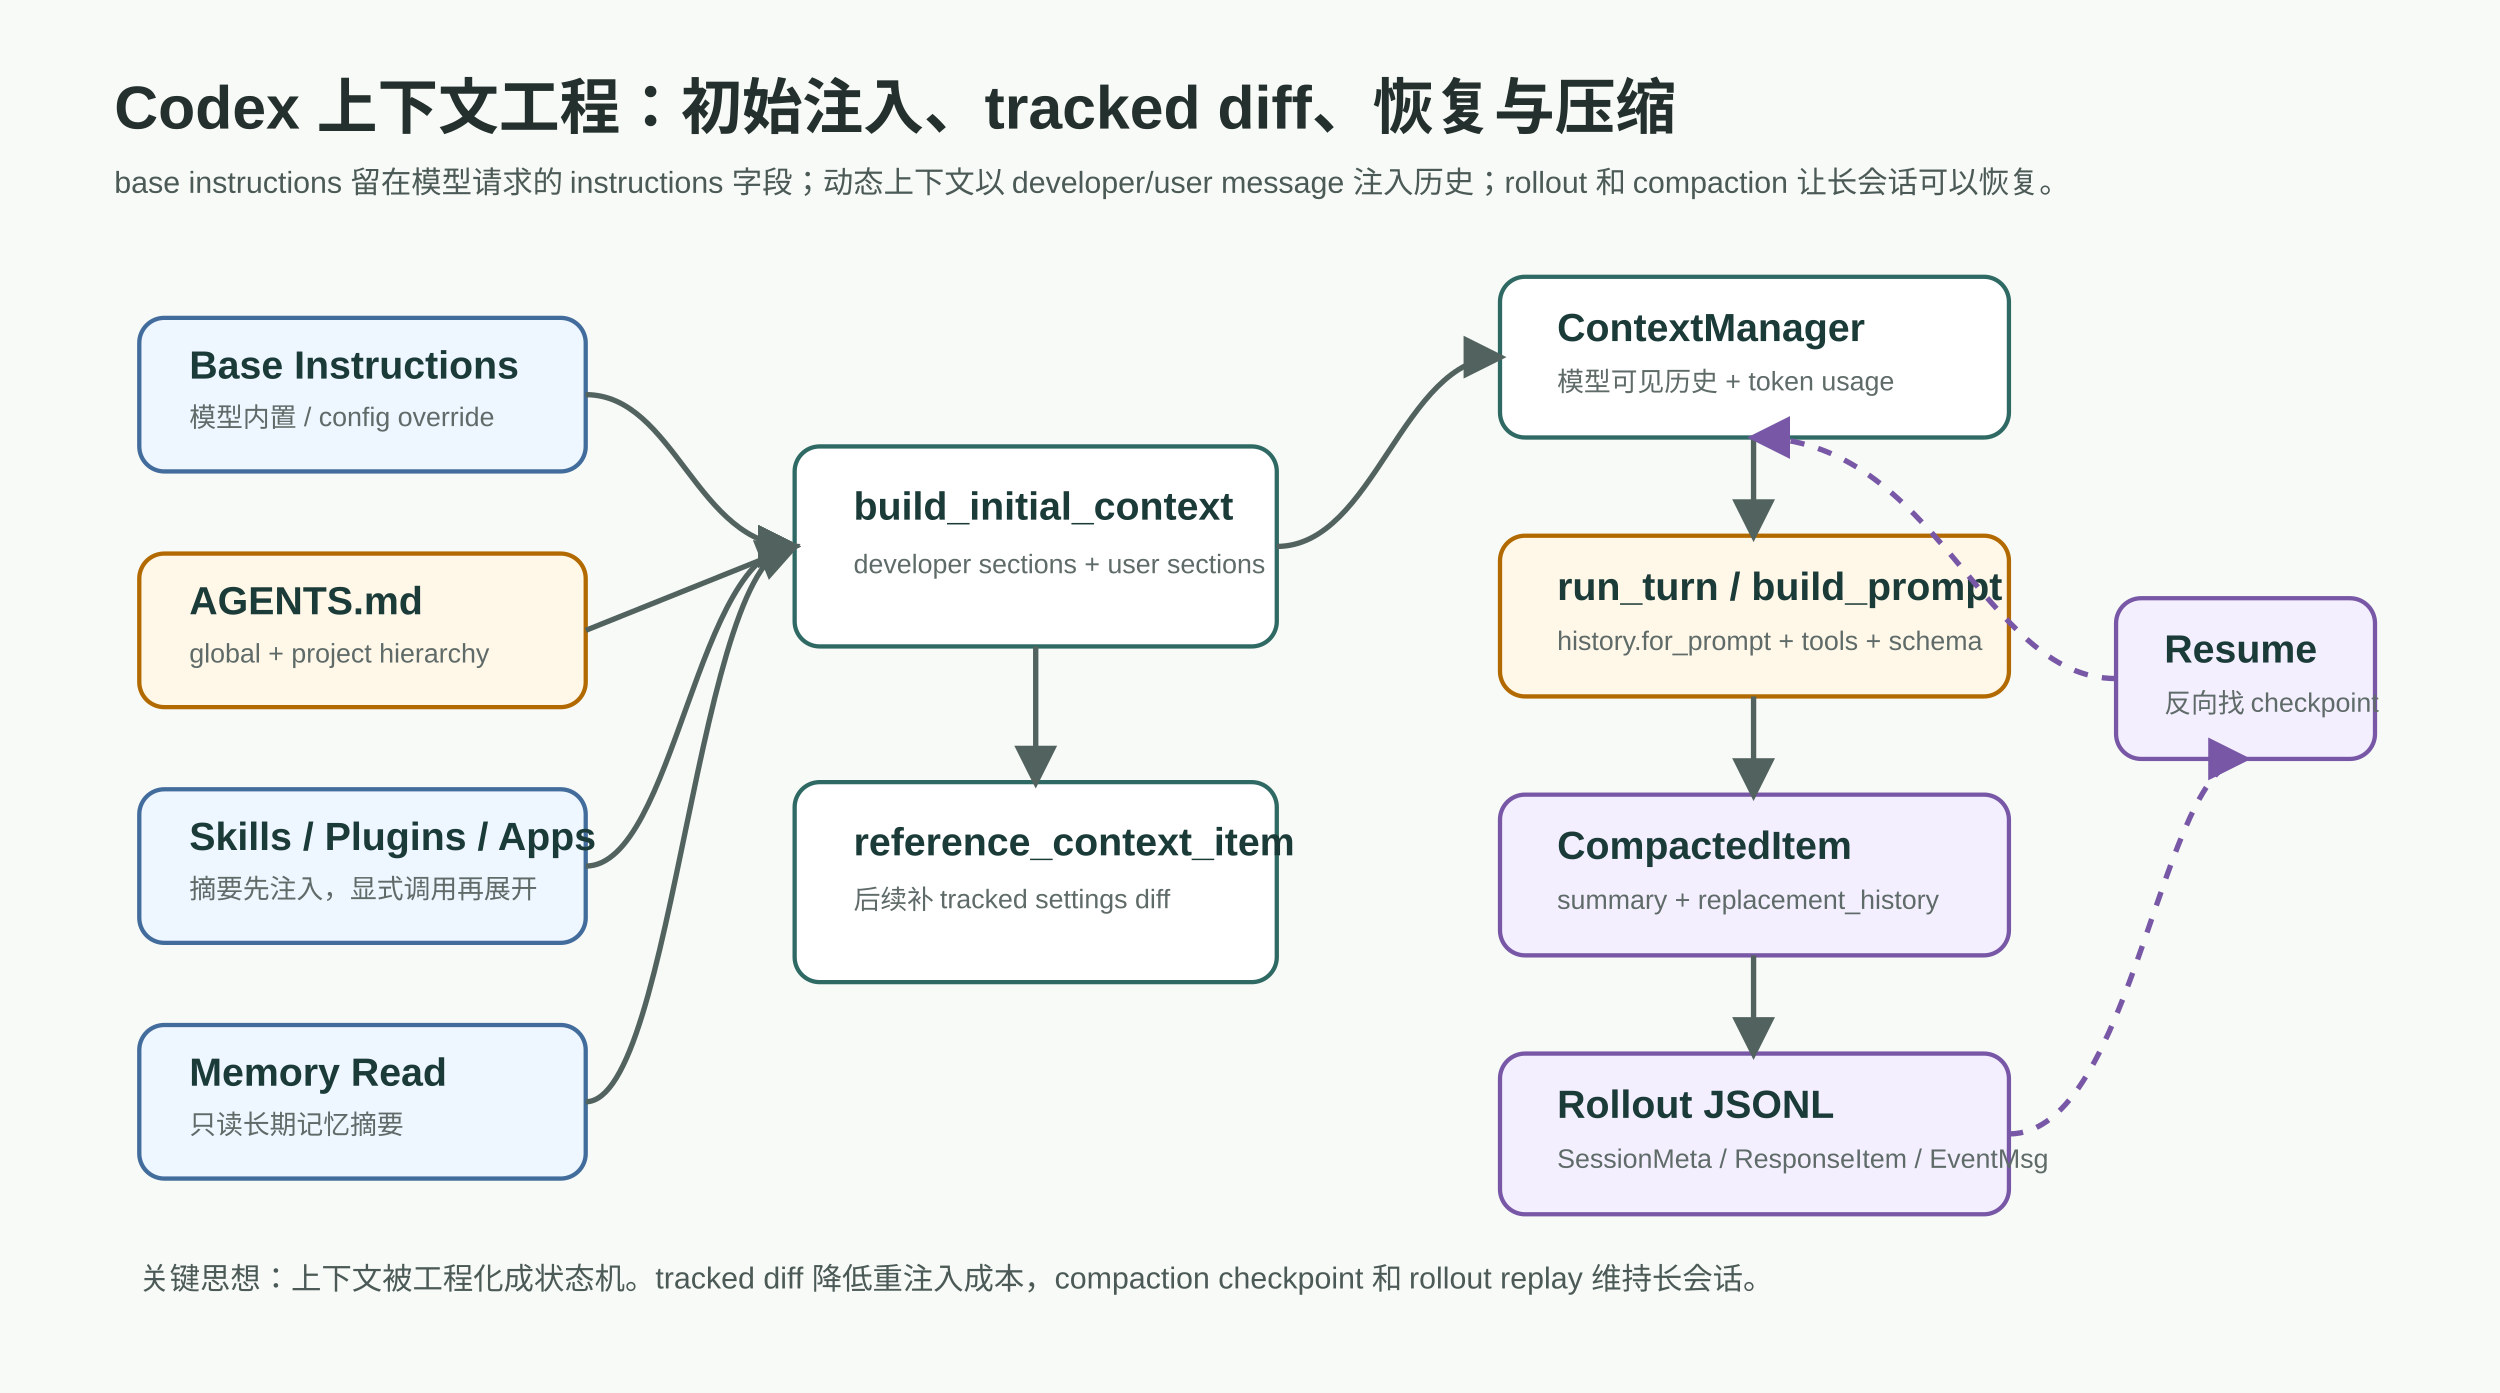
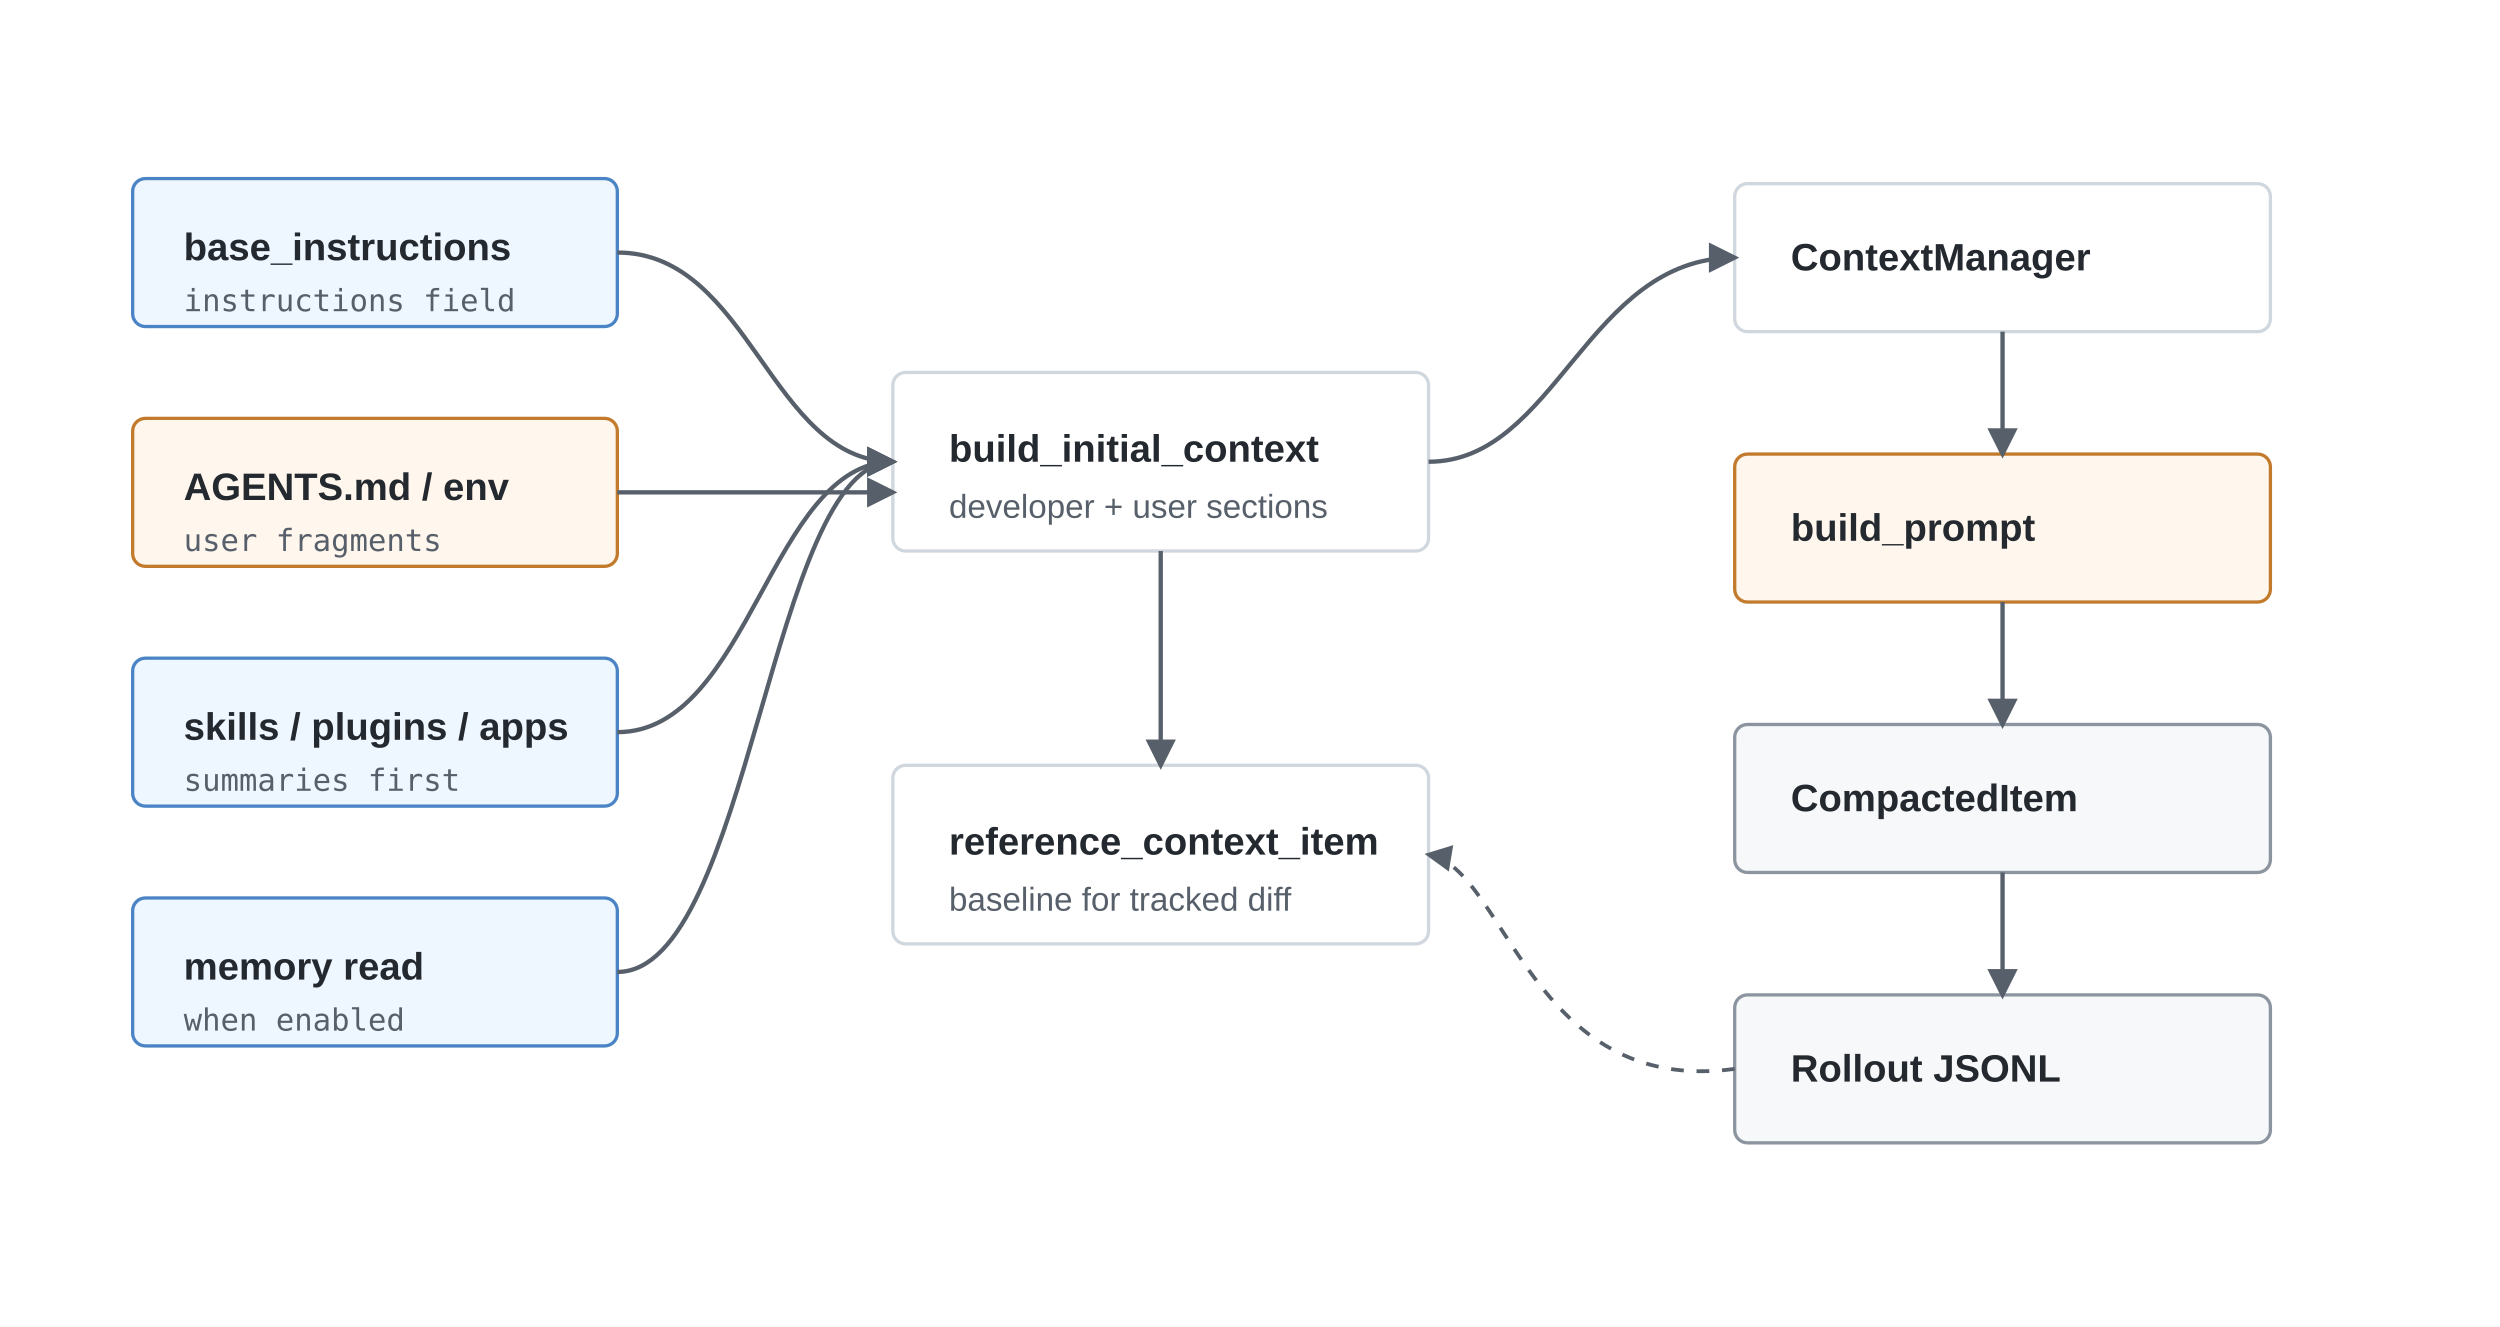
- <svg xmlns="http://www.w3.org/2000/svg" width="1400" height="780" viewBox="0 0 1400 780" role="img" aria-label="Codex context memory compaction rollout">
+ <svg xmlns="http://www.w3.org/2000/svg" width="980" height="520" viewBox="0 0 980 520" role="img" aria-label="Codex context sources, compaction, and rollout">
  <defs>
    <style>
-       .bg { fill: #f8faf7; }
-       .title { font: 700 34px Arial, sans-serif; fill: #24302d; }
-       .label { font: 700 22px Arial, sans-serif; fill: #1b3b38; }
-       .small { font: 17px Arial, sans-serif; fill: #4b5a56; }
-       .tiny { font: 15px Arial, sans-serif; fill: #5f6b68; }
-       .node { fill: #ffffff; stroke: #2f6964; stroke-width: 2.4; rx: 14; }
-       .dev { fill: #eef6ff; stroke: #426c9c; stroke-width: 2.4; rx: 14; }
-       .user { fill: #fff7e8; stroke: #b26a00; stroke-width: 2.4; rx: 14; }
-       .trace { fill: #f4efff; stroke: #7858a6; stroke-width: 2.4; rx: 14; }
-       .arrow { stroke: #52635f; stroke-width: 3; fill: none; marker-end: url(#arrow); }
-       .dash { stroke: #7858a6; stroke-width: 3; fill: none; stroke-dasharray: 8 8; marker-end: url(#arrow-purple); }
+       .bg{fill:#fff}.box{fill:#fff;stroke:#d0d7de;stroke-width:1.3;rx:5}
+       .blue{fill:#eef6ff;stroke:#4b84c4}.orange{fill:#fff7ed;stroke:#c27a2c}.gray{fill:#f6f8fa;stroke:#8c959f}
+       .h{font:700 15px Arial,sans-serif;fill:#24292f}.t{font:13px Arial,sans-serif;fill:#57606a}.mono{font:12px Consolas,monospace;fill:#57606a}
+       .arrow{stroke:#57606a;stroke-width:1.7;fill:none;marker-end:url(#arrow)}.dash{stroke:#57606a;stroke-width:1.5;fill:none;stroke-dasharray:5 5;marker-end:url(#arrow)}
    </style>
-     <marker id="arrow" viewBox="0 0 10 10" refX="8.5" refY="5" markerWidth="8" markerHeight="8" orient="auto-start-reverse">
-       <path d="M 0 0 L 10 5 L 0 10 z" fill="#52635f" />
-     </marker>
-     <marker id="arrow-purple" viewBox="0 0 10 10" refX="8.5" refY="5" markerWidth="8" markerHeight="8" orient="auto-start-reverse">
-       <path d="M 0 0 L 10 5 L 0 10 z" fill="#7858a6" />
+     <marker id="arrow" viewBox="0 0 10 10" refX="8.5" refY="5" markerWidth="7" markerHeight="7" orient="auto">
+       <path d="M0 0L10 5L0 10z" fill="#57606a" />
    </marker>
  </defs>
-   <rect class="bg" width="1400" height="780" />
-   <text x="64" y="72" class="title">Codex 上下文工程：初始注入、tracked diff、恢复与压缩</text>
-   <text x="64" y="108" class="small">base instructions 留在模型请求的 instructions 字段；动态上下文以 developer/user message 注入历史；rollout 和 compaction 让长会话可以恢复。</text>
-   <rect x="78" y="178" width="250" height="86" class="dev" />
-   <text x="106" y="212" class="label">Base Instructions</text>
-   <text x="106" y="239" class="tiny">模型内置 / config override</text>
-   <rect x="78" y="310" width="250" height="86" class="user" />
-   <text x="106" y="344" class="label">AGENTS.md</text>
-   <text x="106" y="371" class="tiny">global + project hierarchy</text>
-   <rect x="78" y="442" width="250" height="86" class="dev" />
-   <text x="106" y="476" class="label">Skills / Plugins / Apps</text>
-   <text x="106" y="503" class="tiny">摘要先注入，显式调用再展开</text>
-   <rect x="78" y="574" width="250" height="86" class="dev" />
-   <text x="106" y="608" class="label">Memory Read</text>
-   <text x="106" y="635" class="tiny">只读长期记忆摘要</text>
-   <rect x="445" y="250" width="270" height="112" class="node" />
-   <text x="478" y="291" class="label">build_initial_context</text>
-   <text x="478" y="321" class="tiny">developer sections + user sections</text>
-   <rect x="445" y="438" width="270" height="112" class="node" />
-   <text x="478" y="479" class="label">reference_context_item</text>
-   <text x="478" y="509" class="tiny">后续补 tracked settings diff</text>
-   <rect x="840" y="155" width="285" height="90" class="node" />
-   <text x="872" y="191" class="label">ContextManager</text>
-   <text x="872" y="219" class="tiny">模型可见历史 + token usage</text>
-   <rect x="840" y="300" width="285" height="90" class="user" />
-   <text x="872" y="336" class="label">run_turn / build_prompt</text>
-   <text x="872" y="364" class="tiny">history.for_prompt + tools + schema</text>
-   <rect x="840" y="445" width="285" height="90" class="trace" />
-   <text x="872" y="481" class="label">CompactedItem</text>
-   <text x="872" y="509" class="tiny">summary + replacement_history</text>
-   <rect x="840" y="590" width="285" height="90" class="trace" />
-   <text x="872" y="626" class="label">Rollout JSONL</text>
-   <text x="872" y="654" class="tiny">SessionMeta / ResponseItem / EventMsg</text>
-   <rect x="1185" y="335" width="145" height="90" class="trace" />
-   <text x="1212" y="371" class="label">Resume</text>
-   <text x="1212" y="399" class="tiny">反向找 checkpoint</text>
-   <path d="M328 221 C378 221 390 306 445 306" class="arrow" />
-   <path d="M328 353 L445 306" class="arrow" />
-   <path d="M328 485 C378 485 390 306 445 306" class="arrow" />
-   <path d="M328 617 C378 617 390 306 445 306" class="arrow" />
-   <path d="M580 362 L580 438" class="arrow" />
-   <path d="M715 306 C770 306 785 200 840 200" class="arrow" />
-   <path d="M982 245 L982 300" class="arrow" />
-   <path d="M982 390 L982 445" class="arrow" />
-   <path d="M982 535 L982 590" class="arrow" />
-   <path d="M1125 635 C1195 635 1210 425 1257 425" class="dash" />
-   <path d="M1185 380 C1110 380 1085 245 982 245" class="dash" />
-   <text x="78" y="722" class="small">关键思想：上下文被工程化成状态机。tracked diff 降低重注入成本，compaction checkpoint 和 rollout replay 维持长会话。</text>
+   <rect class="bg" width="980" height="520" />
+   <rect x="52" y="70" width="190" height="58" class="box blue" />
+   <text x="72" y="102" class="h">base_instructions</text>
+   <text x="72" y="122" class="mono">instructions field</text>
+   <rect x="52" y="164" width="190" height="58" class="box orange" />
+   <text x="72" y="196" class="h">AGENTS.md / env</text>
+   <text x="72" y="216" class="mono">user fragments</text>
+   <rect x="52" y="258" width="190" height="58" class="box blue" />
+   <text x="72" y="290" class="h">skills / plugins / apps</text>
+   <text x="72" y="310" class="mono">summaries first</text>
+   <rect x="52" y="352" width="190" height="58" class="box blue" />
+   <text x="72" y="384" class="h">memory read</text>
+   <text x="72" y="404" class="mono">when enabled</text>
+   <rect x="350" y="146" width="210" height="70" class="box" />
+   <text x="372" y="181" class="h">build_initial_context</text>
+   <text x="372" y="203" class="t">developer + user sections</text>
+   <rect x="350" y="300" width="210" height="70" class="box" />
+   <text x="372" y="335" class="h">reference_context_item</text>
+   <text x="372" y="357" class="t">baseline for tracked diff</text>
+   <rect x="680" y="72" width="210" height="58" class="box" />
+   <text x="702" y="106" class="h">ContextManager</text>
+   <rect x="680" y="178" width="210" height="58" class="box orange" />
+   <text x="702" y="212" class="h">build_prompt</text>
+   <rect x="680" y="284" width="210" height="58" class="box gray" />
+   <text x="702" y="318" class="h">CompactedItem</text>
+   <rect x="680" y="390" width="210" height="58" class="box gray" />
+   <text x="702" y="424" class="h">Rollout JSONL</text>
+   <path d="M242 99C294 99 302 181 350 181" class="arrow" />
+   <path d="M242 193H350" class="arrow" />
+   <path d="M242 287C294 287 302 181 350 181" class="arrow" />
+   <path d="M242 381C294 381 302 181 350 181" class="arrow" />
+   <path d="M455 216V300" class="arrow" />
+   <path d="M560 181C610 181 622 101 680 101" class="arrow" />
+   <path d="M785 130V178" class="arrow" />
+   <path d="M785 236V284" class="arrow" />
+   <path d="M785 342V390" class="arrow" />
+   <path d="M680 419C600 430 590 340 560 335" class="dash" />
</svg>
